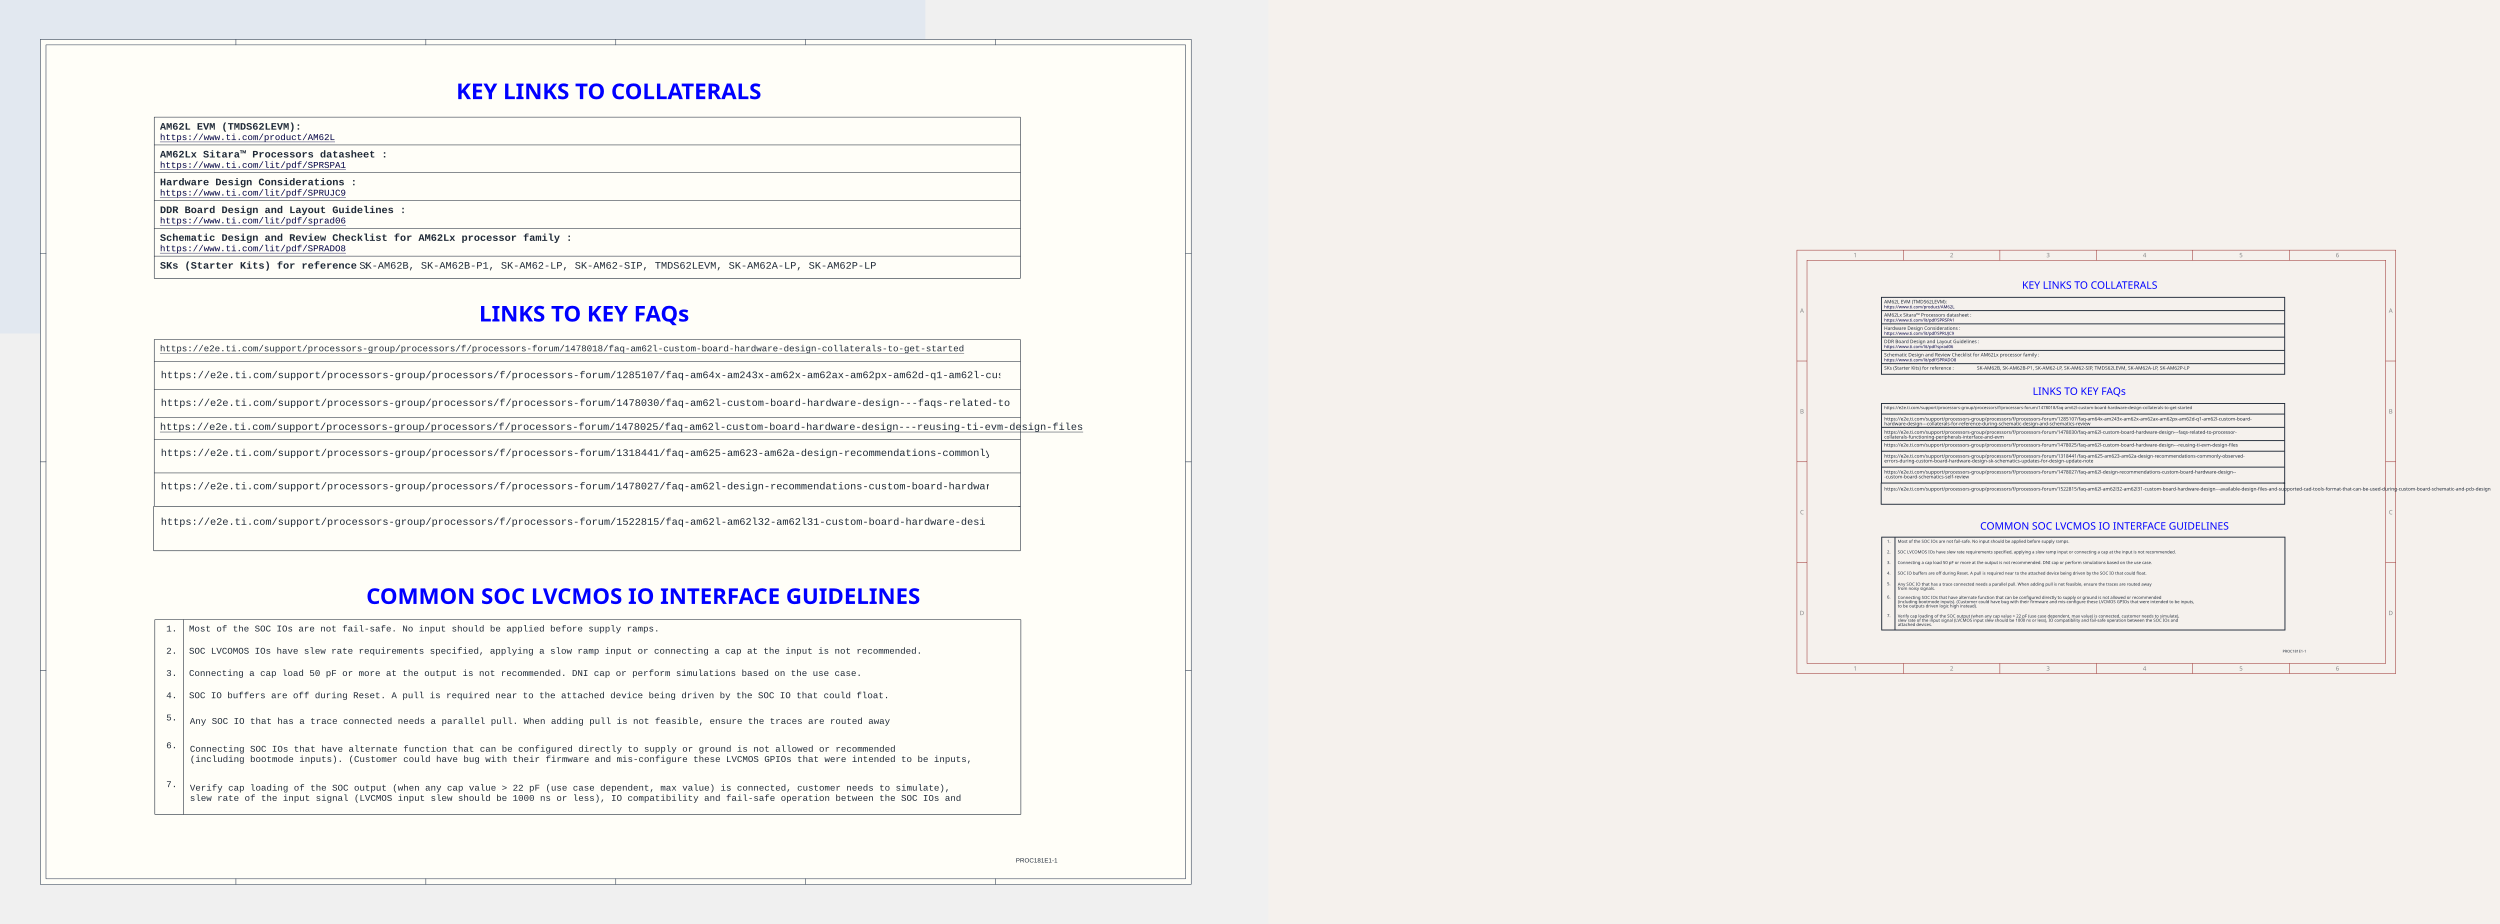
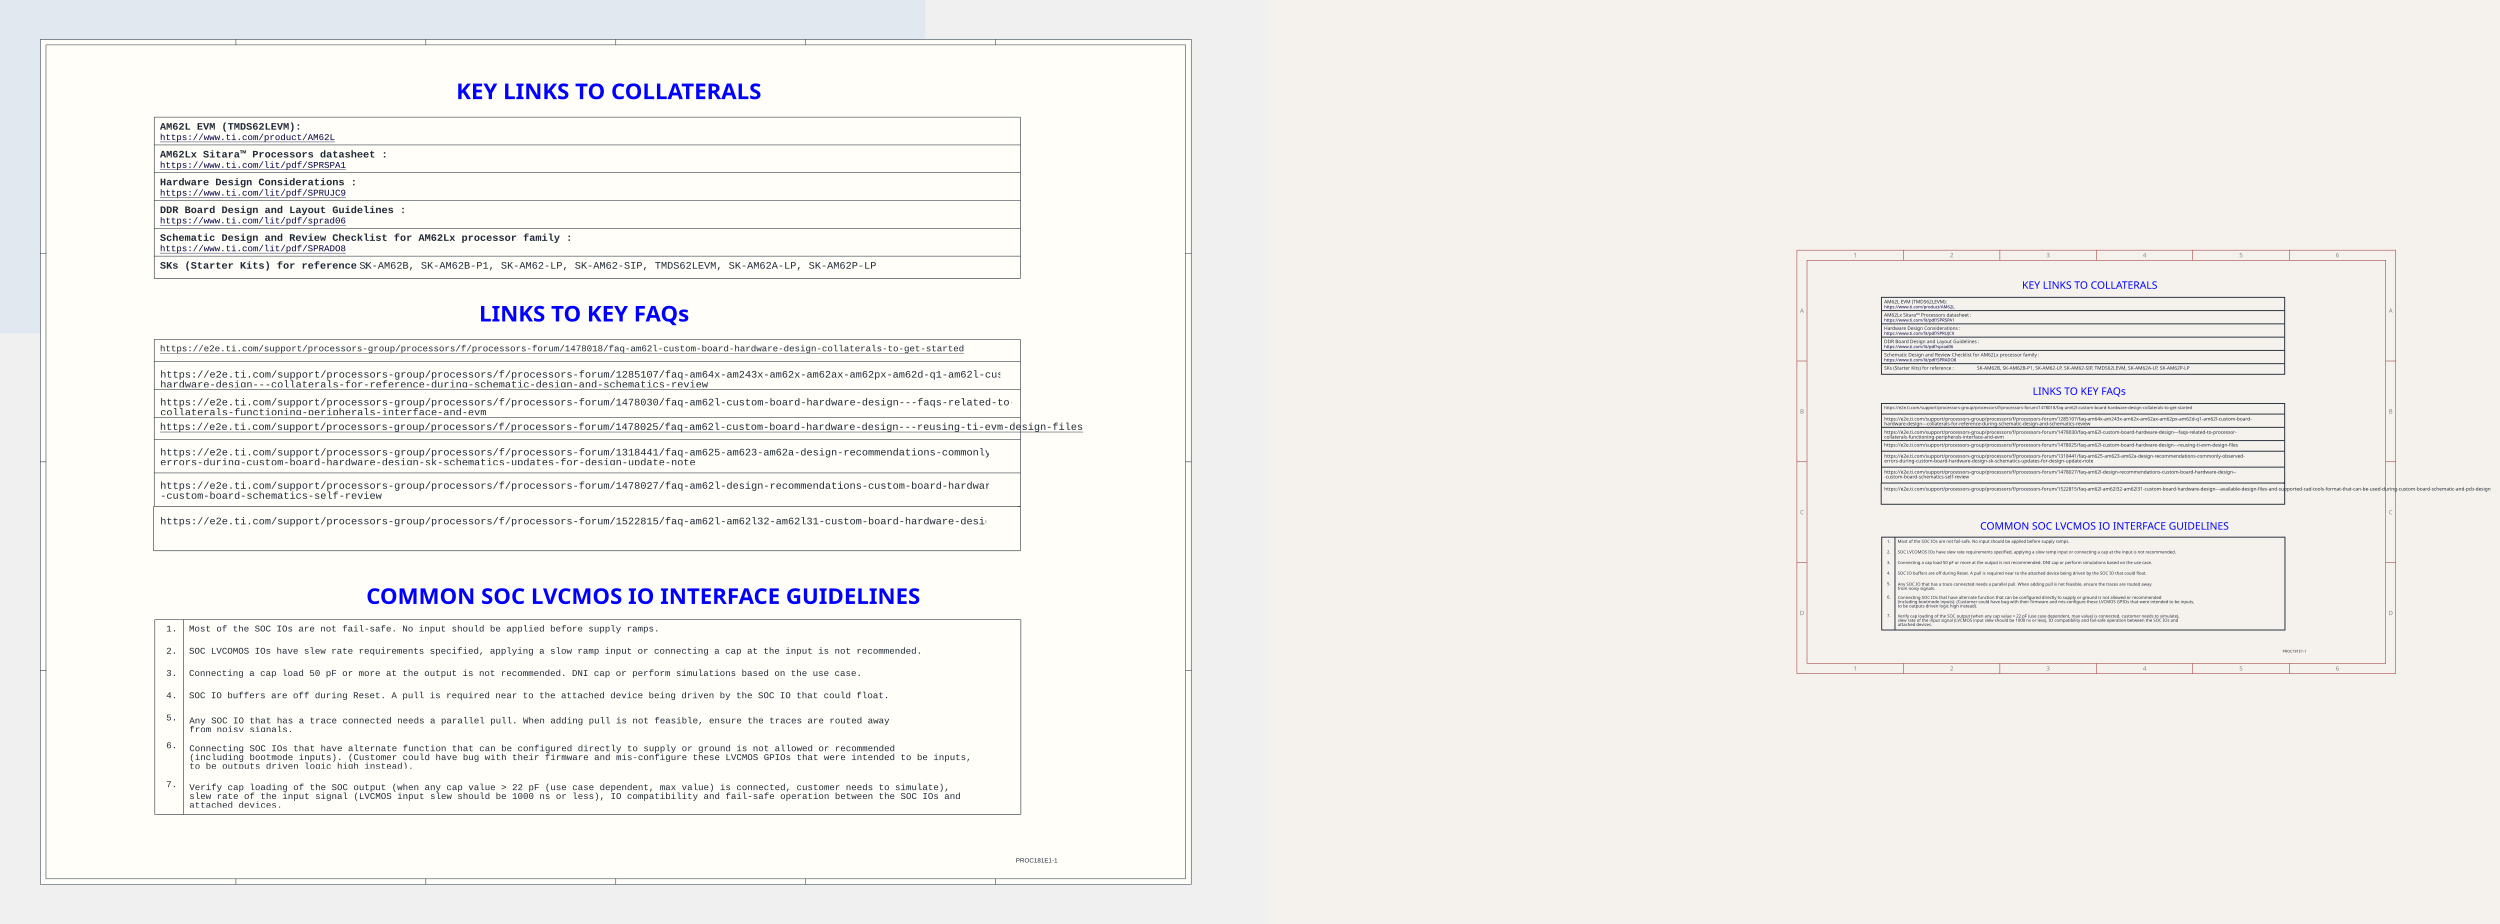
<svg xmlns="http://www.w3.org/2000/svg" width="1624" height="600" viewBox="0 0 1624 600" aria-label="TI TMDS62LEVM Rev. B schematic sheet 04: altiumts source on left, Circuit JSON on right" role="img">
  <g transform="translate(0, 0) scale(0.3701305, 0.3611412) translate(0, 0)">
    <rect width="100%" height="100%" fill="#e2e8f0" />
    <g stroke-linecap="round" stroke-linejoin="round">
      <defs>
        <clipPath id="altium-sheet-paper">
          <rect x="70.7" y="70.7" width="2020" height="1520" />
        </clipPath>
      </defs>
      <g data-record="SheetBorder" fill="#fffef8" stroke="#334155" stroke-width="1">
        <rect x="70.7" y="70.7" width="2020" height="1520" />
        <rect x="80.7" y="80.7" width="2000" height="1500" fill="none" />
        <path d="M 414.033 70.7 V 80.7 M 414.033 1580.7 V 1590.7" />
        <path d="M 747.367 70.7 V 80.7 M 747.367 1580.7 V 1590.7" />
        <path d="M 1080.7 70.7 V 80.7 M 1080.7 1580.7 V 1590.7" />
        <path d="M 1414.033 70.7 V 80.7 M 1414.033 1580.7 V 1590.7" />
        <path d="M 1747.367 70.7 V 80.7 M 1747.367 1580.7 V 1590.7" />
        <path d="M 70.7 455.7 H 80.7 M 2080.7 455.7 H 2090.7" />
        <path d="M 70.7 830.7 H 80.7 M 2080.7 830.7 H 2090.7" />
        <path d="M 70.7 1205.7 H 80.7 M 2080.7 1205.7 H 2090.7" />
      </g>
      <g data-sheet-content="true" clip-path="url(#altium-sheet-paper)">
        <rect data-record="14" x="270.7" y="610.7" width="1520" height="300" rx="0" fill="none" stroke="#1f2937" stroke-width="1" />
        <line data-record="13" x1="270.7" y1="650.7" x2="1790.7" y2="650.7" stroke="#1f2937" stroke-width="1" />
        <line data-record="13" x1="270.7" y1="700.7" x2="1790.7" y2="700.7" stroke="#1f2937" stroke-width="1" />
        <rect data-record="14" x="270.7" y="210.7" width="1520" height="290" rx="0" fill="none" stroke="#1f2937" stroke-width="1" />
        <line data-record="13" x1="270.7" y1="260.7" x2="1790.7" y2="260.7" stroke="#1f2937" stroke-width="1" />
        <line data-record="13" x1="270.7" y1="310.7" x2="1790.7" y2="310.7" stroke="#1f2937" stroke-width="1" />
        <line data-record="13" x1="270.7" y1="360.7" x2="1790.7" y2="360.7" stroke="#1f2937" stroke-width="1" />
        <line data-record="13" x1="270.7" y1="410.7" x2="1790.7" y2="410.7" stroke="#1f2937" stroke-width="1" />
        <line data-record="13" x1="270.7" y1="460.7" x2="1790.7" y2="460.7" stroke="#1f2937" stroke-width="1" />
        <line data-record="13" x1="270.7" y1="750.7" x2="1790.7" y2="750.7" stroke="#1f2937" stroke-width="1" />
        <rect data-record="14" x="271.7" y="1114.7" width="1520" height="350" rx="0" fill="none" stroke="#1f2937" stroke-width="1" />
        <line data-record="13" x1="321.7" y1="1114.7" x2="321.7" y2="1464.7" stroke="#1f2937" stroke-width="1" />
        <line data-record="13" x1="270.7" y1="790.7" x2="1790.7" y2="790.7" stroke="#1f2937" stroke-width="1" />
        <line data-record="13" x1="270.7" y1="850.7" x2="1790.7" y2="850.7" stroke="#1f2937" stroke-width="1" />
        <text data-record="4" x="0" y="0" fill="#1f2937" font-family="Arial" font-size="11" font-style="normal" font-weight="normal" text-decoration="none" text-anchor="start" dominant-baseline="text-after-edge" transform="translate(1782.7 1553.7) rotate(0)">PROC181E1-1</text>
        <text data-record="4" x="0" y="0" fill="#0000ff" font-family="Calibri" font-size="39" font-style="normal" font-weight="bold" text-decoration="none" text-anchor="start" dominant-baseline="text-after-edge" transform="translate(800.7 189.7) rotate(0)">KEY LINKS TO COLLATERALS</text>
        <text data-record="4" x="0" y="0" fill="#0000ff" font-family="Calibri" font-size="39" font-style="normal" font-weight="bold" text-decoration="none" text-anchor="start" dominant-baseline="text-after-edge" transform="translate(840.7 589.7) rotate(0)">LINKS TO KEY FAQs</text>
        <text data-record="4" x="0" y="0" fill="#1f2937" font-family="Courier New" font-size="16" font-style="normal" font-weight="normal" text-decoration="underline" text-anchor="start" dominant-baseline="text-after-edge" transform="translate(280.7 636.7) rotate(0)">https://e2e.ti.com/support/processors-group/processors/f/processors-forum/1478018/faq-am62l-custom-board-hardware-design-collaterals-to-get-started</text>
        <g data-record="28">
          <defs>
            <clipPath id="altium-text-frame-RVBPPGEU">
              <rect x="280.7" y="660.7" width="1475" height="36" />
            </clipPath>
          </defs>
-           <text x="282.2" y="680.2" fill="#1f2937" text-anchor="start" font-family="Courier New" font-size="18" font-style="normal" font-weight="normal" text-decoration="none" clip-path="url(#altium-text-frame-RVBPPGEU)">
-             <tspan x="282.2" dy="0">https://e2e.ti.com/support/processors-group/processors/f/processors-forum/1285107/faq-am64x-am243x-am62x-am62ax-am62px-am62d-q1-am62l-custom-board-</tspan>
+           <text x="281.2" y="679.2" fill="#1f2937" text-anchor="start" font-family="Courier New" font-size="18" font-style="normal" font-weight="normal" text-decoration="none" clip-path="url(#altium-text-frame-RVBPPGEU)">
+             <tspan x="281.2" dy="0">https://e2e.ti.com/support/processors-group/processors/f/processors-forum/1285107/faq-am64x-am243x-am62x-am62ax-am62px-am62d-q1-am62l-custom-board-</tspan>
+             <tspan x="281.2" dy="18">hardware-design---collaterals-for-reference-during-schematic-design-and-schematics-review</tspan>
          </text>
        </g>
        <g data-record="28">
          <defs>
            <clipPath id="altium-text-frame-XDBCRCNA">
              <rect x="280.7" y="710.7" width="1495" height="36" />
            </clipPath>
          </defs>
-           <text x="282.2" y="730.2" fill="#1f2937" text-anchor="start" font-family="Courier New" font-size="18" font-style="normal" font-weight="normal" text-decoration="none" clip-path="url(#altium-text-frame-XDBCRCNA)">
-             <tspan x="282.2" dy="0">https://e2e.ti.com/support/processors-group/processors/f/processors-forum/1478030/faq-am62l-custom-board-hardware-design---faqs-related-to-processor-</tspan>
+           <text x="281.2" y="729.2" fill="#1f2937" text-anchor="start" font-family="Courier New" font-size="18" font-style="normal" font-weight="normal" text-decoration="none" clip-path="url(#altium-text-frame-XDBCRCNA)">
+             <tspan x="281.2" dy="0">https://e2e.ti.com/support/processors-group/processors/f/processors-forum/1478030/faq-am62l-custom-board-hardware-design---faqs-related-to-processor-</tspan>
+             <tspan x="281.2" dy="18">collaterals-functioning-peripherals-interface-and-evm</tspan>
          </text>
        </g>
        <text data-record="4" x="0" y="0" fill="#1f2937" font-family="Courier New" font-size="18" font-style="normal" font-weight="bold" text-decoration="none" text-anchor="start" dominant-baseline="text-after-edge" transform="translate(280.7 238.7) rotate(0)">AM62L EVM (TMDS62LEVM):</text>
        <text data-record="4" x="0" y="0" fill="#000042" font-family="Courier New" font-size="16" font-style="normal" font-weight="normal" text-decoration="underline" text-anchor="start" dominant-baseline="text-after-edge" transform="translate(280.7 256.7) rotate(0)">https://www.ti.com/product/AM62L</text>
        <text data-record="4" x="0" y="0" fill="#1f2937" font-family="Courier New" font-size="18" font-style="normal" font-weight="bold" text-decoration="none" text-anchor="start" dominant-baseline="text-after-edge" transform="translate(280.7 288.7) rotate(0)">AM62Lx Sitara™ Processors datasheet :</text>
        <text data-record="4" x="0" y="0" fill="#000042" font-family="Courier New" font-size="16" font-style="normal" font-weight="normal" text-decoration="underline" text-anchor="start" dominant-baseline="text-after-edge" transform="translate(280.7 306.7) rotate(0)">https://www.ti.com/lit/pdf/SPRSPA1</text>
        <text data-record="4" x="0" y="0" fill="#1f2937" font-family="Courier New" font-size="18" font-style="normal" font-weight="bold" text-decoration="none" text-anchor="start" dominant-baseline="text-after-edge" transform="translate(280.7 338.7) rotate(0)">Hardware Design Considerations :</text>
        <text data-record="4" x="0" y="0" fill="#000042" font-family="Courier New" font-size="16" font-style="normal" font-weight="normal" text-decoration="underline" text-anchor="start" dominant-baseline="text-after-edge" transform="translate(280.7 356.7) rotate(0)">https://www.ti.com/lit/pdf/SPRUJC9</text>
        <text data-record="4" x="0" y="0" fill="#1f2937" font-family="Courier New" font-size="18" font-style="normal" font-weight="normal" text-decoration="none" text-anchor="start" dominant-baseline="text-after-edge" transform="translate(630.7 488.7) rotate(0)">SK-AM62B, SK-AM62B-P1, SK-AM62-LP, SK-AM62-SIP, TMDS62LEVM, SK-AM62A-LP, SK-AM62P-LP</text>
        <text data-record="4" x="0" y="0" fill="#1f2937" font-family="Courier New" font-size="18" font-style="normal" font-weight="bold" text-decoration="none" text-anchor="start" dominant-baseline="text-after-edge" transform="translate(280.7 488.7) rotate(0)">SKs (Starter Kits) for reference :</text>
        <text data-record="4" x="0" y="0" fill="#1f2937" font-family="Courier New" font-size="18" font-style="normal" font-weight="bold" text-decoration="none" text-anchor="start" dominant-baseline="text-after-edge" transform="translate(280.7 388.7) rotate(0)">DDR Board Design and Layout Guidelines :</text>
        <text data-record="4" x="0" y="0" fill="#000042" font-family="Courier New" font-size="16" font-style="normal" font-weight="normal" text-decoration="underline" text-anchor="start" dominant-baseline="text-after-edge" transform="translate(280.7 406.7) rotate(0)">https://www.ti.com/lit/pdf/sprad06</text>
        <text data-record="4" x="0" y="0" fill="#1f2937" font-family="Courier New" font-size="18" font-style="normal" font-weight="bold" text-decoration="none" text-anchor="start" dominant-baseline="text-after-edge" transform="translate(280.7 438.7) rotate(0)">Schematic Design and Review Checklist for AM62Lx processor family :</text>
        <text data-record="4" x="0" y="0" fill="#000042" font-family="Courier New" font-size="16" font-style="normal" font-weight="normal" text-decoration="underline" text-anchor="start" dominant-baseline="text-after-edge" transform="translate(280.7 456.7) rotate(0)">https://www.ti.com/lit/pdf/SPRADO8</text>
        <text data-record="4" x="0" y="0" fill="#1f2937" font-family="Courier New" font-size="18" font-style="normal" font-weight="normal" text-decoration="underline" text-anchor="start" dominant-baseline="text-after-edge" transform="translate(280.7 778.7) rotate(0)">https://e2e.ti.com/support/processors-group/processors/f/processors-forum/1478025/faq-am62l-custom-board-hardware-design---reusing-ti-evm-design-files</text>
        <text data-record="4" x="0" y="0" fill="#0000ff" font-family="Calibri" font-size="39" font-style="normal" font-weight="bold" text-decoration="none" text-anchor="start" dominant-baseline="text-after-edge" transform="translate(642.7 1097.7) rotate(0)">COMMON SOC LVCMOS IO INTERFACE GUIDELINES</text>
        <g data-record="28">
          <defs>
            <clipPath id="altium-text-frame-PPMUOTRL">
              <rect x="331.7" y="1404.7" width="1425" height="48" />
            </clipPath>
          </defs>
-           <text x="333.2" y="1422.2" fill="#1f2937" text-anchor="start" font-family="Courier New" font-size="16" font-style="normal" font-weight="normal" text-decoration="none" clip-path="url(#altium-text-frame-PPMUOTRL)">
-             <tspan x="333.2" dy="0">Verify cap loading of the SOC output (when any cap value &gt; 22 pF (use case dependent, max value) is connected, customer needs to simulate), </tspan>
-             <tspan x="333.2" dy="18.4">slew rate of the input signal (LVCMOS input slew should be 1000 ns or less), IO compatibility and fail-safe operation between the SOC IOs and </tspan>
+           <text x="332.2" y="1421.2" fill="#1f2937" text-anchor="start" font-family="Courier New" font-size="16" font-style="normal" font-weight="normal" text-decoration="none" clip-path="url(#altium-text-frame-PPMUOTRL)">
+             <tspan x="332.2" dy="0">Verify cap loading of the SOC output (when any cap value &gt; 22 pF (use case dependent, max value) is connected, customer needs to simulate), </tspan>
+             <tspan x="332.2" dy="16">slew rate of the input signal (LVCMOS input slew should be 1000 ns or less), IO compatibility and fail-safe operation between the SOC IOs and </tspan>
+             <tspan x="332.2" dy="16">attached devices.</tspan>
          </text>
        </g>
        <text data-record="4" x="0" y="0" fill="#1f2937" font-family="Courier New" font-size="16" font-style="normal" font-weight="normal" text-decoration="none" text-anchor="start" dominant-baseline="text-after-edge" transform="translate(331.7 1140.7) rotate(0)">Most of the SOC IOs are not fail-safe. No input should be applied before supply ramps.</text>
        <text data-record="4" x="0" y="0" fill="#1f2937" font-family="Courier New" font-size="16" font-style="normal" font-weight="normal" text-decoration="none" text-anchor="start" dominant-baseline="text-after-edge" transform="translate(331.7 1180.7) rotate(0)">SOC LVCOMOS IOs have slew rate requirements specified, applying a slow ramp input or connecting a cap at the input is not recommended.</text>
        <text data-record="4" x="0" y="0" fill="#1f2937" font-family="Courier New" font-size="16" font-style="normal" font-weight="normal" text-decoration="none" text-anchor="start" dominant-baseline="text-after-edge" transform="translate(331.7 1220.7) rotate(0)">Connecting a cap load 50 pF or more at the output is not recommended. DNI cap or perform simulations based on the use case.</text>
        <text data-record="4" x="0" y="0" fill="#1f2937" font-family="Courier New" font-size="16" font-style="normal" font-weight="normal" text-decoration="none" text-anchor="start" dominant-baseline="text-after-edge" transform="translate(331.7 1260.7) rotate(0)">SOC IO buffers are off during Reset. A pull is required near to the attached device being driven by the SOC IO that could float.</text>
        <g data-record="28">
          <defs>
            <clipPath id="altium-text-frame-CWVHLLNC">
              <rect x="331.7" y="1284.7" width="1295" height="32" />
            </clipPath>
          </defs>
-           <text x="333.2" y="1302.2" fill="#1f2937" text-anchor="start" font-family="Courier New" font-size="16" font-style="normal" font-weight="normal" text-decoration="none" clip-path="url(#altium-text-frame-CWVHLLNC)">
-             <tspan x="333.2" dy="0">Any SOC IO that has a trace connected needs a parallel pull. When adding pull is not feasible, ensure the traces are routed away </tspan>
+           <text x="332.2" y="1301.2" fill="#1f2937" text-anchor="start" font-family="Courier New" font-size="16" font-style="normal" font-weight="normal" text-decoration="none" clip-path="url(#altium-text-frame-CWVHLLNC)">
+             <tspan x="332.2" dy="0">Any SOC IO that has a trace connected needs a parallel pull. When adding pull is not feasible, ensure the traces are routed away </tspan>
+             <tspan x="332.2" dy="16">from noisy signals.</tspan>
          </text>
        </g>
        <g data-record="28">
          <defs>
            <clipPath id="altium-text-frame-VGNBUSHX">
              <rect x="331.7" y="1334.7" width="1445" height="48" />
            </clipPath>
          </defs>
-           <text x="333.2" y="1352.2" fill="#1f2937" text-anchor="start" font-family="Courier New" font-size="16" font-style="normal" font-weight="normal" text-decoration="none" clip-path="url(#altium-text-frame-VGNBUSHX)">
-             <tspan x="333.2" dy="0">Connecting SOC IOs that have alternate function that can be configured directly to supply or ground is not allowed or recommended </tspan>
-             <tspan x="333.2" dy="18.4">(including bootmode inputs). (Customer could have bug with their firmware and mis-configure these LVCMOS GPIOs that were intended to be inputs, </tspan>
+           <text x="332.2" y="1351.2" fill="#1f2937" text-anchor="start" font-family="Courier New" font-size="16" font-style="normal" font-weight="normal" text-decoration="none" clip-path="url(#altium-text-frame-VGNBUSHX)">
+             <tspan x="332.2" dy="0">Connecting SOC IOs that have alternate function that can be configured directly to supply or ground is not allowed or recommended </tspan>
+             <tspan x="332.2" dy="16">(including bootmode inputs). (Customer could have bug with their firmware and mis-configure these LVCMOS GPIOs that were intended to be inputs, </tspan>
+             <tspan x="332.2" dy="16">to be outputs driven logic high instead).</tspan>
          </text>
        </g>
        <text data-record="4" x="0" y="0" fill="#1f2937" font-family="Courier New" font-size="16" font-style="normal" font-weight="normal" text-decoration="none" text-anchor="start" dominant-baseline="text-after-edge" transform="translate(291.7 1140.7) rotate(0)">1.</text>
        <text data-record="4" x="0" y="0" fill="#1f2937" font-family="Courier New" font-size="16" font-style="normal" font-weight="normal" text-decoration="none" text-anchor="start" dominant-baseline="text-after-edge" transform="translate(291.7 1180.7) rotate(0)">2.</text>
        <text data-record="4" x="0" y="0" fill="#1f2937" font-family="Courier New" font-size="16" font-style="normal" font-weight="normal" text-decoration="none" text-anchor="start" dominant-baseline="text-after-edge" transform="translate(291.7 1220.7) rotate(0)">3.</text>
        <text data-record="4" x="0" y="0" fill="#1f2937" font-family="Courier New" font-size="16" font-style="normal" font-weight="normal" text-decoration="none" text-anchor="start" dominant-baseline="text-after-edge" transform="translate(291.7 1260.7) rotate(0)">4.</text>
        <text data-record="4" x="0" y="0" fill="#1f2937" font-family="Courier New" font-size="16" font-style="normal" font-weight="normal" text-decoration="none" text-anchor="start" dominant-baseline="text-after-edge" transform="translate(291.7 1300.7) rotate(0)">5.</text>
        <text data-record="4" x="0" y="0" fill="#1f2937" font-family="Courier New" font-size="16" font-style="normal" font-weight="normal" text-decoration="none" text-anchor="start" dominant-baseline="text-after-edge" transform="translate(291.7 1350.7) rotate(0)">6.</text>
        <text data-record="4" x="0" y="0" fill="#1f2937" font-family="Courier New" font-size="16" font-style="normal" font-weight="normal" text-decoration="none" text-anchor="start" dominant-baseline="text-after-edge" transform="translate(291.7 1420.7) rotate(0)">7.</text>
        <g data-record="28">
          <defs>
            <clipPath id="altium-text-frame-MFZRLUOQ">
              <rect x="280.7" y="800.7" width="1455" height="36" />
            </clipPath>
          </defs>
-           <text x="282.2" y="820.2" fill="#1f2937" text-anchor="start" font-family="Courier New" font-size="18" font-style="normal" font-weight="normal" text-decoration="none" clip-path="url(#altium-text-frame-MFZRLUOQ)">
-             <tspan x="282.2" dy="0">https://e2e.ti.com/support/processors-group/processors/f/processors-forum/1318441/faq-am625-am623-am62a-design-recommendations-commonly-observed-</tspan>
+           <text x="281.2" y="819.2" fill="#1f2937" text-anchor="start" font-family="Courier New" font-size="18" font-style="normal" font-weight="normal" text-decoration="none" clip-path="url(#altium-text-frame-MFZRLUOQ)">
+             <tspan x="281.2" dy="0">https://e2e.ti.com/support/processors-group/processors/f/processors-forum/1318441/faq-am625-am623-am62a-design-recommendations-commonly-observed-</tspan>
+             <tspan x="281.2" dy="18">errors-during-custom-board-hardware-design-sk-schematics-updates-for-design-update-note</tspan>
          </text>
        </g>
        <g data-record="28">
          <defs>
            <clipPath id="altium-text-frame-DLCKWBBJ">
              <rect x="280.7" y="860.7" width="1455" height="36" />
            </clipPath>
          </defs>
-           <text x="282.2" y="880.2" fill="#1f2937" text-anchor="start" font-family="Courier New" font-size="18" font-style="normal" font-weight="normal" text-decoration="none" clip-path="url(#altium-text-frame-DLCKWBBJ)">
-             <tspan x="282.2" dy="0">https://e2e.ti.com/support/processors-group/processors/f/processors-forum/1478027/faq-am62l-design-recommendations-custom-board-hardware-design--</tspan>
+           <text x="281.2" y="879.2" fill="#1f2937" text-anchor="start" font-family="Courier New" font-size="18" font-style="normal" font-weight="normal" text-decoration="none" clip-path="url(#altium-text-frame-DLCKWBBJ)">
+             <tspan x="281.2" dy="0">https://e2e.ti.com/support/processors-group/processors/f/processors-forum/1478027/faq-am62l-design-recommendations-custom-board-hardware-design--</tspan>
+             <tspan x="281.2" dy="18">-custom-board-schematics-self-review</tspan>
          </text>
        </g>
        <g data-record="28">
          <defs>
            <clipPath id="altium-text-frame-NQNURBJU">
              <rect x="280.7" y="924.6" width="1450" height="88.1" />
            </clipPath>
          </defs>
-           <text x="282.2" y="944.1" fill="#1f2937" text-anchor="start" font-family="Courier New" font-size="18" font-style="normal" font-weight="normal" text-decoration="none" clip-path="url(#altium-text-frame-NQNURBJU)">
-             <tspan x="282.2" dy="0">https://e2e.ti.com/support/processors-group/processors/f/processors-forum/1522815/faq-am62l-am62l32-am62l31-custom-board-hardware-design---available-design-files-and-supported-cad-tools-format-that-can-be-used-during-custom-board-schematic-and-pcb-design</tspan>
+           <text x="281.2" y="943.1" fill="#1f2937" text-anchor="start" font-family="Courier New" font-size="18" font-style="normal" font-weight="normal" text-decoration="none" clip-path="url(#altium-text-frame-NQNURBJU)">
+             <tspan x="281.2" dy="0">https://e2e.ti.com/support/processors-group/processors/f/processors-forum/1522815/faq-am62l-am62l32-am62l31-custom-board-hardware-design---available-design-files-and-supported-cad-tools-format-that-can-be-used-during-custom-board-schematic-and-pcb-design</tspan>
          </text>
        </g>
        <polyline data-record="6" points="269.7,910.7 269.7,990.7 1790.7,990.7 1790.7,910.7 1787.7,910.7" fill="none" stroke="#1f2937" stroke-width="1" />
      </g>
    </g>
  </g>
  <g transform="translate(824, 0)">
    <style>
              .boundary { fill: rgb(245, 241, 237); }
              .schematic-boundary { fill: none; stroke: #fff; }
              .component { fill: none; stroke: rgb(132, 0, 0); }
              .chip { fill: rgb(255, 255, 194); stroke: rgb(132, 0, 0); }
              .component-pin { fill: none; stroke: rgb(132, 0, 0); }
              .text { font-family: sans-serif; fill: rgb(0, 150, 0); }
              .pin-number { fill: rgb(169, 0, 0); }
              .port-label { fill: rgb(0, 100, 100); }
              .component-name { fill: rgb(0, 100, 100); }

            </style>
    <rect class="boundary" x="0" y="0" width="800" height="600" />
    <g class="schematic-sheet" data-circuit-json-type="schematic_sheet" data-schematic-sheet-id="schematic_sheet_altium__stack1">
      <rect class="sch-rect" x="343.285" y="162.479" width="388.988" height="275.042" fill="none" stroke="rgb(132, 0, 0)" stroke-width="0.262" data-schematic-rect-id="schematic_sheet_altium_outer__stack1" />
      <rect class="sch-rect" x="349.834" y="169.028" width="375.891" height="261.945" fill="none" stroke="rgb(132, 0, 0)" stroke-width="0.262" data-schematic-rect-id="schematic_sheet_altium_inner__stack1" />
      <line class="sch-line" x1="412.483" y1="162.479" x2="412.483" y2="169.028" stroke="rgb(132, 0, 0)" stroke-width="0.262" data-schematic-line-id="schematic_sheet_altium_top_column_1__stack1" />
      <line class="sch-line" x1="412.483" y1="437.521" x2="412.483" y2="430.972" stroke="rgb(132, 0, 0)" stroke-width="0.262" data-schematic-line-id="schematic_sheet_altium_bottom_column_1__stack1" />
      <line class="sch-line" x1="475.131" y1="162.479" x2="475.131" y2="169.028" stroke="rgb(132, 0, 0)" stroke-width="0.262" data-schematic-line-id="schematic_sheet_altium_top_column_2__stack1" />
      <line class="sch-line" x1="475.131" y1="437.521" x2="475.131" y2="430.972" stroke="rgb(132, 0, 0)" stroke-width="0.262" data-schematic-line-id="schematic_sheet_altium_bottom_column_2__stack1" />
      <line class="sch-line" x1="537.78" y1="162.479" x2="537.78" y2="169.028" stroke="rgb(132, 0, 0)" stroke-width="0.262" data-schematic-line-id="schematic_sheet_altium_top_column_3__stack1" />
      <line class="sch-line" x1="537.78" y1="437.521" x2="537.78" y2="430.972" stroke="rgb(132, 0, 0)" stroke-width="0.262" data-schematic-line-id="schematic_sheet_altium_bottom_column_3__stack1" />
      <line class="sch-line" x1="600.428" y1="162.479" x2="600.428" y2="169.028" stroke="rgb(132, 0, 0)" stroke-width="0.262" data-schematic-line-id="schematic_sheet_altium_top_column_4__stack1" />
      <line class="sch-line" x1="600.428" y1="437.521" x2="600.428" y2="430.972" stroke="rgb(132, 0, 0)" stroke-width="0.262" data-schematic-line-id="schematic_sheet_altium_bottom_column_4__stack1" />
      <line class="sch-line" x1="663.077" y1="162.479" x2="663.077" y2="169.028" stroke="rgb(132, 0, 0)" stroke-width="0.262" data-schematic-line-id="schematic_sheet_altium_top_column_5__stack1" />
      <line class="sch-line" x1="663.077" y1="437.521" x2="663.077" y2="430.972" stroke="rgb(132, 0, 0)" stroke-width="0.262" data-schematic-line-id="schematic_sheet_altium_bottom_column_5__stack1" />
      <line class="sch-line" x1="343.285" y1="365.486" x2="349.834" y2="365.486" stroke="rgb(132, 0, 0)" stroke-width="0.262" data-schematic-line-id="schematic_sheet_altium_left_row_1__stack1" />
      <line class="sch-line" x1="732.274" y1="365.486" x2="725.725" y2="365.486" stroke="rgb(132, 0, 0)" stroke-width="0.262" data-schematic-line-id="schematic_sheet_altium_right_row_1__stack1" />
      <line class="sch-line" x1="343.285" y1="300" x2="349.834" y2="300" stroke="rgb(132, 0, 0)" stroke-width="0.262" data-schematic-line-id="schematic_sheet_altium_left_row_2__stack1" />
      <line class="sch-line" x1="732.274" y1="300" x2="725.725" y2="300" stroke="rgb(132, 0, 0)" stroke-width="0.262" data-schematic-line-id="schematic_sheet_altium_right_row_2__stack1" />
      <line class="sch-line" x1="343.285" y1="234.514" x2="349.834" y2="234.514" stroke="rgb(132, 0, 0)" stroke-width="0.262" data-schematic-line-id="schematic_sheet_altium_left_row_3__stack1" />
      <line class="sch-line" x1="732.274" y1="234.514" x2="725.725" y2="234.514" stroke="rgb(132, 0, 0)" stroke-width="0.262" data-schematic-line-id="schematic_sheet_altium_right_row_3__stack1" />
      <text class="sch-text" x="381.158" y="165.753" fill="rgb(132, 132, 132)" text-anchor="middle" dominant-baseline="middle" font-family="sans-serif" font-size="3.929px" transform="rotate(0, 381.1583, 165.7532)">1</text>
      <text class="sch-text" x="381.158" y="434.247" fill="rgb(132, 132, 132)" text-anchor="middle" dominant-baseline="middle" font-family="sans-serif" font-size="3.929px" transform="rotate(0, 381.1583, 434.2468)">1</text>
      <text class="sch-text" x="443.807" y="165.753" fill="rgb(132, 132, 132)" text-anchor="middle" dominant-baseline="middle" font-family="sans-serif" font-size="3.929px" transform="rotate(0, 443.8069, 165.7532)">2</text>
      <text class="sch-text" x="443.807" y="434.247" fill="rgb(132, 132, 132)" text-anchor="middle" dominant-baseline="middle" font-family="sans-serif" font-size="3.929px" transform="rotate(0, 443.8069, 434.2468)">2</text>
      <text class="sch-text" x="506.455" y="165.753" fill="rgb(132, 132, 132)" text-anchor="middle" dominant-baseline="middle" font-family="sans-serif" font-size="3.929px" transform="rotate(0, 506.4554, 165.7532)">3</text>
      <text class="sch-text" x="506.455" y="434.247" fill="rgb(132, 132, 132)" text-anchor="middle" dominant-baseline="middle" font-family="sans-serif" font-size="3.929px" transform="rotate(0, 506.4554, 434.2468)">3</text>
      <text class="sch-text" x="569.104" y="165.753" fill="rgb(132, 132, 132)" text-anchor="middle" dominant-baseline="middle" font-family="sans-serif" font-size="3.929px" transform="rotate(0, 569.1039, 165.7532)">4</text>
      <text class="sch-text" x="569.104" y="434.247" fill="rgb(132, 132, 132)" text-anchor="middle" dominant-baseline="middle" font-family="sans-serif" font-size="3.929px" transform="rotate(0, 569.1039, 434.2468)">4</text>
      <text class="sch-text" x="631.752" y="165.753" fill="rgb(132, 132, 132)" text-anchor="middle" dominant-baseline="middle" font-family="sans-serif" font-size="3.929px" transform="rotate(0, 631.7524, 165.7532)">5</text>
      <text class="sch-text" x="631.752" y="434.247" fill="rgb(132, 132, 132)" text-anchor="middle" dominant-baseline="middle" font-family="sans-serif" font-size="3.929px" transform="rotate(0, 631.7524, 434.2468)">5</text>
      <text class="sch-text" x="694.401" y="165.753" fill="rgb(132, 132, 132)" text-anchor="middle" dominant-baseline="middle" font-family="sans-serif" font-size="3.929px" transform="rotate(0, 694.4009, 165.7532)">6</text>
      <text class="sch-text" x="694.401" y="434.247" fill="rgb(132, 132, 132)" text-anchor="middle" dominant-baseline="middle" font-family="sans-serif" font-size="3.929px" transform="rotate(0, 694.4009, 434.2468)">6</text>
      <text class="sch-text" x="346.56" y="201.771" fill="rgb(132, 132, 132)" text-anchor="middle" dominant-baseline="middle" font-family="sans-serif" font-size="3.929px" transform="rotate(0, 346.5598, 201.7706)">A</text>
      <text class="sch-text" x="728.999" y="201.771" fill="rgb(132, 132, 132)" text-anchor="middle" dominant-baseline="middle" font-family="sans-serif" font-size="3.929px" transform="rotate(0, 728.9994, 201.7706)">A</text>
      <text class="sch-text" x="346.56" y="267.257" fill="rgb(132, 132, 132)" text-anchor="middle" dominant-baseline="middle" font-family="sans-serif" font-size="3.929px" transform="rotate(0, 346.5598, 267.2569)">B</text>
      <text class="sch-text" x="728.999" y="267.257" fill="rgb(132, 132, 132)" text-anchor="middle" dominant-baseline="middle" font-family="sans-serif" font-size="3.929px" transform="rotate(0, 728.9994, 267.2569)">B</text>
      <text class="sch-text" x="346.56" y="332.743" fill="rgb(132, 132, 132)" text-anchor="middle" dominant-baseline="middle" font-family="sans-serif" font-size="3.929px" transform="rotate(0, 346.5598, 332.7431)">C</text>
      <text class="sch-text" x="728.999" y="332.743" fill="rgb(132, 132, 132)" text-anchor="middle" dominant-baseline="middle" font-family="sans-serif" font-size="3.929px" transform="rotate(0, 728.9994, 332.7431)">C</text>
      <text class="sch-text" x="346.56" y="398.229" fill="rgb(132, 132, 132)" text-anchor="middle" dominant-baseline="middle" font-family="sans-serif" font-size="3.929px" transform="rotate(0, 346.5598, 398.2294)">D</text>
      <text class="sch-text" x="728.999" y="398.229" fill="rgb(132, 132, 132)" text-anchor="middle" dominant-baseline="middle" font-family="sans-serif" font-size="3.929px" transform="rotate(0, 728.9994, 398.2294)">D</text>
    </g>
    <line class="sch-line" x1="398.191" y1="268.98" x2="660.135" y2="268.98" stroke="#1f2937" stroke-width="0.605" data-schematic-line-id="schematic_line_altium_29_line__stack1" />
    <line class="sch-line" x1="398.191" y1="277.597" x2="660.135" y2="277.597" stroke="#1f2937" stroke-width="0.605" data-schematic-line-id="schematic_line_altium_30_line__stack1" />
    <line class="sch-line" x1="398.191" y1="201.771" x2="660.135" y2="201.771" stroke="#1f2937" stroke-width="0.605" data-schematic-line-id="schematic_line_altium_32_line__stack1" />
    <line class="sch-line" x1="398.191" y1="210.387" x2="660.135" y2="210.387" stroke="#1f2937" stroke-width="0.605" data-schematic-line-id="schematic_line_altium_33_line__stack1" />
    <line class="sch-line" x1="398.191" y1="219.004" x2="660.135" y2="219.004" stroke="#1f2937" stroke-width="0.605" data-schematic-line-id="schematic_line_altium_34_line__stack1" />
    <line class="sch-line" x1="398.191" y1="227.62" x2="660.135" y2="227.62" stroke="#1f2937" stroke-width="0.605" data-schematic-line-id="schematic_line_altium_35_line__stack1" />
    <line class="sch-line" x1="398.191" y1="236.237" x2="660.135" y2="236.237" stroke="#1f2937" stroke-width="0.605" data-schematic-line-id="schematic_line_altium_36_line__stack1" />
    <line class="sch-line" x1="398.191" y1="286.213" x2="660.135" y2="286.213" stroke="#1f2937" stroke-width="0.605" data-schematic-line-id="schematic_line_altium_37_line__stack1" />
    <line class="sch-line" x1="406.979" y1="348.942" x2="406.979" y2="409.259" stroke="#1f2937" stroke-width="0.605" data-schematic-line-id="schematic_line_altium_39_line__stack1" />
    <line class="sch-line" x1="398.191" y1="293.107" x2="660.135" y2="293.107" stroke="#1f2937" stroke-width="0.605" data-schematic-line-id="schematic_line_altium_40_line__stack1" />
    <line class="sch-line" x1="398.191" y1="303.447" x2="660.135" y2="303.447" stroke="#1f2937" stroke-width="0.605" data-schematic-line-id="schematic_line_altium_41_line__stack1" />
    <rect class="sch-rect" x="398.191" y="262.087" width="261.945" height="51.7" fill="none" stroke="#1f2937" stroke-width="0.605" data-schematic-rect-id="schematic_rect_altium_28__stack1" />
    <rect class="sch-rect" x="398.191" y="193.154" width="261.945" height="49.976" fill="none" stroke="#1f2937" stroke-width="0.605" data-schematic-rect-id="schematic_rect_altium_31__stack1" />
    <rect class="sch-rect" x="398.363" y="348.942" width="261.945" height="60.316" fill="none" stroke="#1f2937" stroke-width="0.605" data-schematic-rect-id="schematic_rect_altium_38__stack1" />
    <path class="sch-path" d="M 398.018 313.787 L 398.018 327.573 L 660.135 327.573 L 660.135 313.787 L 659.618 313.787" stroke="#1f2937" stroke-width="0.605" fill="none" stroke-linecap="round" stroke-linejoin="round" />
    <text class="sch-text" x="658.757" y="424.596" fill="#1f2937" text-anchor="start" dominant-baseline="ideographic" font-family="sans-serif" font-size="2.419px" transform="rotate(0, 658.7568, 424.5962)">PROC181E1-1</text>
    <text class="sch-text" x="489.527" y="189.535" fill="#0000ff" text-anchor="start" dominant-baseline="ideographic" font-family="sans-serif" font-size="6.721px" transform="rotate(0, 489.5266, 189.535)">KEY LINKS TO COLLATERALS</text>
    <text class="sch-text" x="496.42" y="258.468" fill="#0000ff" text-anchor="start" dominant-baseline="ideographic" font-family="sans-serif" font-size="6.721px" transform="rotate(0, 496.4199, 258.4679)">LINKS TO KEY FAQs</text>
    <text class="sch-text" x="399.914" y="266.568" fill="#1f2937" text-anchor="start" dominant-baseline="ideographic" font-family="sans-serif" font-size="2.757px" transform="rotate(0, 399.9138, 266.5675)">https://e2e.ti.com/support/processors-group/processors/f/processors-forum/1478018/faq-am62l-custom-board-hardware-design-collaterals-to-get-started</text>
    <text class="sch-text" x="400" y="270.79" fill="#1f2937" text-anchor="start" dominant-baseline="hanging" font-family="sans-serif" font-size="3.102px" transform="rotate(0, 400, 270.7897)">https://e2e.ti.com/support/processors-group/processors/f/processors-forum/1285107/faq-am64x-am243x-am62x-am62ax-am62px-am62d-q1-am62l-custom-board-</text>
    <text class="sch-text" x="400" y="273.892" fill="#1f2937" text-anchor="start" dominant-baseline="hanging" font-family="sans-serif" font-size="3.102px" transform="rotate(0, 400, 273.8917)">hardware-design---collaterals-for-reference-during-schematic-design-and-schematics-review</text>
    <text class="sch-text" x="400" y="279.406" fill="#1f2937" text-anchor="start" dominant-baseline="hanging" font-family="sans-serif" font-size="3.102px" transform="rotate(0, 400, 279.4063)">https://e2e.ti.com/support/processors-group/processors/f/processors-forum/1478030/faq-am62l-custom-board-hardware-design---faqs-related-to-processor-</text>
    <text class="sch-text" x="400" y="282.508" fill="#1f2937" text-anchor="start" dominant-baseline="hanging" font-family="sans-serif" font-size="3.102px" transform="rotate(0, 400, 282.5083)">collaterals-functioning-peripherals-interface-and-evm</text>
    <text class="sch-text" x="399.914" y="197.979" fill="#1f2937" text-anchor="start" dominant-baseline="ideographic" font-family="sans-serif" font-size="3.102px" transform="rotate(0, 399.9138, 197.9793)">AM62L EVM (TMDS62LEVM):</text>
    <text class="sch-text" x="399.914" y="201.081" fill="#000042" text-anchor="start" dominant-baseline="ideographic" font-family="sans-serif" font-size="2.757px" transform="rotate(0, 399.9138, 201.0813)">https://www.ti.com/product/AM62L</text>
    <text class="sch-text" x="399.914" y="206.596" fill="#1f2937" text-anchor="start" dominant-baseline="ideographic" font-family="sans-serif" font-size="3.102px" transform="rotate(0, 399.9138, 206.5959)">AM62Lx Sitara™ Processors datasheet :</text>
    <text class="sch-text" x="399.914" y="209.698" fill="#000042" text-anchor="start" dominant-baseline="ideographic" font-family="sans-serif" font-size="2.757px" transform="rotate(0, 399.9138, 209.6979)">https://www.ti.com/lit/pdf/SPRSPA1</text>
    <text class="sch-text" x="399.914" y="215.213" fill="#1f2937" text-anchor="start" dominant-baseline="ideographic" font-family="sans-serif" font-size="3.102px" transform="rotate(0, 399.9138, 215.2125)">Hardware Design Considerations :</text>
    <text class="sch-text" x="399.914" y="218.315" fill="#000042" text-anchor="start" dominant-baseline="ideographic" font-family="sans-serif" font-size="2.757px" transform="rotate(0, 399.9138, 218.3145)">https://www.ti.com/lit/pdf/SPRUJC9</text>
    <text class="sch-text" x="460.23" y="241.062" fill="#1f2937" text-anchor="start" dominant-baseline="ideographic" font-family="sans-serif" font-size="3.102px" transform="rotate(0, 460.2301, 241.0624)">SK-AM62B, SK-AM62B-P1, SK-AM62-LP, SK-AM62-SIP, TMDS62LEVM, SK-AM62A-LP, SK-AM62P-LP</text>
    <text class="sch-text" x="399.914" y="241.062" fill="#1f2937" text-anchor="start" dominant-baseline="ideographic" font-family="sans-serif" font-size="3.102px" transform="rotate(0, 399.9138, 241.0624)">SKs (Starter Kits) for reference :</text>
    <text class="sch-text" x="399.914" y="223.829" fill="#1f2937" text-anchor="start" dominant-baseline="ideographic" font-family="sans-serif" font-size="3.102px" transform="rotate(0, 399.9138, 223.8292)">DDR Board Design and Layout Guidelines :</text>
    <text class="sch-text" x="399.914" y="226.931" fill="#000042" text-anchor="start" dominant-baseline="ideographic" font-family="sans-serif" font-size="2.757px" transform="rotate(0, 399.9138, 226.9311)">https://www.ti.com/lit/pdf/sprad06</text>
    <text class="sch-text" x="399.914" y="232.446" fill="#1f2937" text-anchor="start" dominant-baseline="ideographic" font-family="sans-serif" font-size="3.102px" transform="rotate(0, 399.9138, 232.4458)">Schematic Design and Review Checklist for AM62Lx processor family :</text>
    <text class="sch-text" x="399.914" y="235.548" fill="#000042" text-anchor="start" dominant-baseline="ideographic" font-family="sans-serif" font-size="2.757px" transform="rotate(0, 399.9138, 235.5478)">https://www.ti.com/lit/pdf/SPRADO8</text>
    <text class="sch-text" x="399.914" y="291.039" fill="#1f2937" text-anchor="start" dominant-baseline="ideographic" font-family="sans-serif" font-size="3.102px" transform="rotate(0, 399.9138, 291.0387)">https://e2e.ti.com/support/processors-group/processors/f/processors-forum/1478025/faq-am62l-custom-board-hardware-design---reusing-ti-evm-design-files</text>
    <text class="sch-text" x="462.298" y="346.013" fill="#0000ff" text-anchor="start" dominant-baseline="ideographic" font-family="sans-serif" font-size="6.721px" transform="rotate(0, 462.2981, 346.0127)">COMMON SOC LVCMOS IO INTERFACE GUIDELINES</text>
    <text class="sch-text" x="408.789" y="399.005" fill="#1f2937" text-anchor="start" dominant-baseline="hanging" font-family="sans-serif" font-size="2.757px" transform="rotate(0, 408.7889, 399.0049)">Verify cap loading of the SOC output (when any cap value &gt; 22 pF (use case dependent, max value) is connected, customer needs to simulate), </text>
    <text class="sch-text" x="408.789" y="401.762" fill="#1f2937" text-anchor="start" dominant-baseline="hanging" font-family="sans-serif" font-size="2.757px" transform="rotate(0, 408.7889, 401.7622)">slew rate of the input signal (LVCMOS input slew should be 1000 ns or less), IO compatibility and fail-safe operation between the SOC IOs and </text>
    <text class="sch-text" x="408.789" y="404.519" fill="#1f2937" text-anchor="start" dominant-baseline="hanging" font-family="sans-serif" font-size="2.757px" transform="rotate(0, 408.7889, 404.5195)">attached devices.</text>
    <text class="sch-text" x="408.703" y="353.423" fill="#1f2937" text-anchor="start" dominant-baseline="ideographic" font-family="sans-serif" font-size="2.757px" transform="rotate(0, 408.7028, 353.423)">Most of the SOC IOs are not fail-safe. No input should be applied before supply ramps.</text>
    <text class="sch-text" x="408.703" y="360.316" fill="#1f2937" text-anchor="start" dominant-baseline="ideographic" font-family="sans-serif" font-size="2.757px" transform="rotate(0, 408.7028, 360.3163)">SOC LVCOMOS IOs have slew rate requirements specified, applying a slow ramp input or connecting a cap at the input is not recommended.</text>
    <text class="sch-text" x="408.703" y="367.21" fill="#1f2937" text-anchor="start" dominant-baseline="ideographic" font-family="sans-serif" font-size="2.757px" transform="rotate(0, 408.7028, 367.2096)">Connecting a cap load 50 pF or more at the output is not recommended. DNI cap or perform simulations based on the use case.</text>
    <text class="sch-text" x="408.703" y="374.103" fill="#1f2937" text-anchor="start" dominant-baseline="ideographic" font-family="sans-serif" font-size="2.757px" transform="rotate(0, 408.7028, 374.1029)">SOC IO buffers are off during Reset. A pull is required near to the attached device being driven by the SOC IO that could float.</text>
    <text class="sch-text" x="408.789" y="378.325" fill="#1f2937" text-anchor="start" dominant-baseline="hanging" font-family="sans-serif" font-size="2.757px" transform="rotate(0, 408.7889, 378.325)">Any SOC IO that has a trace connected needs a parallel pull. When adding pull is not feasible, ensure the traces are routed away </text>
    <text class="sch-text" x="408.789" y="381.082" fill="#1f2937" text-anchor="start" dominant-baseline="hanging" font-family="sans-serif" font-size="2.757px" transform="rotate(0, 408.7889, 381.0823)">from noisy signals.</text>
    <text class="sch-text" x="408.789" y="386.942" fill="#1f2937" text-anchor="start" dominant-baseline="hanging" font-family="sans-serif" font-size="2.757px" transform="rotate(0, 408.7889, 386.9416)">Connecting SOC IOs that have alternate function that can be configured directly to supply or ground is not allowed or recommended </text>
    <text class="sch-text" x="408.789" y="389.699" fill="#1f2937" text-anchor="start" dominant-baseline="hanging" font-family="sans-serif" font-size="2.757px" transform="rotate(0, 408.7889, 389.6989)">(including bootmode inputs). (Customer could have bug with their firmware and mis-configure these LVCMOS GPIOs that were intended to be inputs, </text>
    <text class="sch-text" x="408.789" y="392.456" fill="#1f2937" text-anchor="start" dominant-baseline="hanging" font-family="sans-serif" font-size="2.757px" transform="rotate(0, 408.7889, 392.4562)">to be outputs driven logic high instead).</text>
    <text class="sch-text" x="401.809" y="353.423" fill="#1f2937" text-anchor="start" dominant-baseline="ideographic" font-family="sans-serif" font-size="2.757px" transform="rotate(0, 401.8095, 353.423)">1.</text>
    <text class="sch-text" x="401.809" y="360.316" fill="#1f2937" text-anchor="start" dominant-baseline="ideographic" font-family="sans-serif" font-size="2.757px" transform="rotate(0, 401.8095, 360.3163)">2.</text>
    <text class="sch-text" x="401.809" y="367.21" fill="#1f2937" text-anchor="start" dominant-baseline="ideographic" font-family="sans-serif" font-size="2.757px" transform="rotate(0, 401.8095, 367.2096)">3.</text>
    <text class="sch-text" x="401.809" y="374.103" fill="#1f2937" text-anchor="start" dominant-baseline="ideographic" font-family="sans-serif" font-size="2.757px" transform="rotate(0, 401.8095, 374.1029)">4.</text>
    <text class="sch-text" x="401.809" y="380.996" fill="#1f2937" text-anchor="start" dominant-baseline="ideographic" font-family="sans-serif" font-size="2.757px" transform="rotate(0, 401.8095, 380.9961)">5.</text>
    <text class="sch-text" x="401.809" y="389.613" fill="#1f2937" text-anchor="start" dominant-baseline="ideographic" font-family="sans-serif" font-size="2.757px" transform="rotate(0, 401.8095, 389.6128)">6.</text>
    <text class="sch-text" x="401.809" y="401.676" fill="#1f2937" text-anchor="start" dominant-baseline="ideographic" font-family="sans-serif" font-size="2.757px" transform="rotate(0, 401.8095, 401.676)">7.</text>
    <text class="sch-text" x="400" y="294.916" fill="#1f2937" text-anchor="start" dominant-baseline="hanging" font-family="sans-serif" font-size="3.102px" transform="rotate(0, 400, 294.9162)">https://e2e.ti.com/support/processors-group/processors/f/processors-forum/1318441/faq-am625-am623-am62a-design-recommendations-commonly-observed-</text>
    <text class="sch-text" x="400" y="298.018" fill="#1f2937" text-anchor="start" dominant-baseline="hanging" font-family="sans-serif" font-size="3.102px" transform="rotate(0, 400, 298.0182)">errors-during-custom-board-hardware-design-sk-schematics-updates-for-design-update-note</text>
    <text class="sch-text" x="400" y="305.256" fill="#1f2937" text-anchor="start" dominant-baseline="hanging" font-family="sans-serif" font-size="3.102px" transform="rotate(0, 400, 305.2561)">https://e2e.ti.com/support/processors-group/processors/f/processors-forum/1478027/faq-am62l-design-recommendations-custom-board-hardware-design--</text>
    <text class="sch-text" x="400" y="308.358" fill="#1f2937" text-anchor="start" dominant-baseline="hanging" font-family="sans-serif" font-size="3.102px" transform="rotate(0, 400, 308.3581)">-custom-board-schematics-self-review</text>
    <text class="sch-text" x="400" y="316.268" fill="#1f2937" text-anchor="start" dominant-baseline="hanging" font-family="sans-serif" font-size="3.102px" transform="rotate(0, 400, 316.2682)">https://e2e.ti.com/support/processors-group/processors/f/processors-forum/1522815/faq-am62l-am62l32-am62l31-custom-board-hardware-design---available-design-files-and-supported-cad-tools-format-that-can-be-used-during-custom-board-schematic-and-pcb-design</text>
  </g>
</svg>
